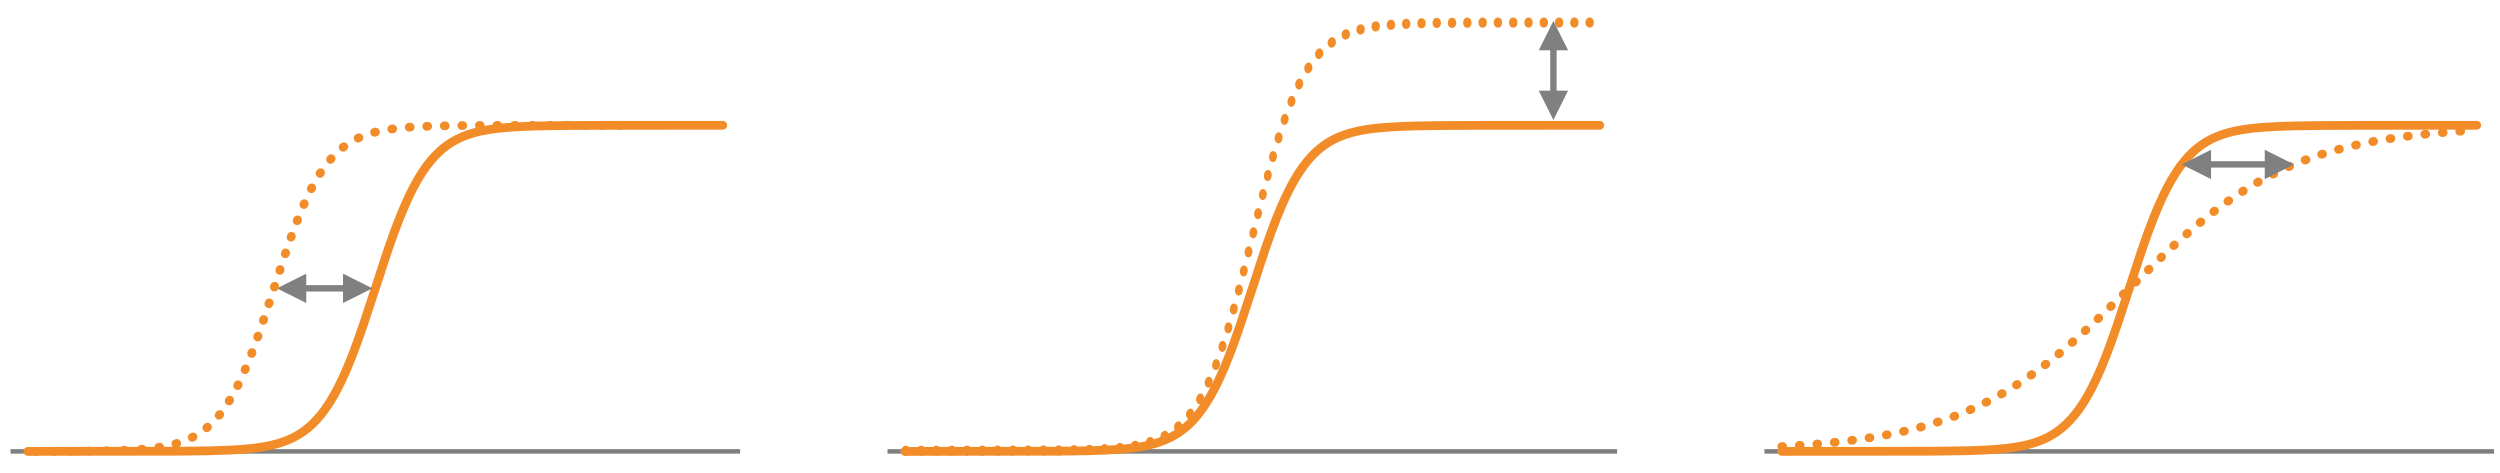
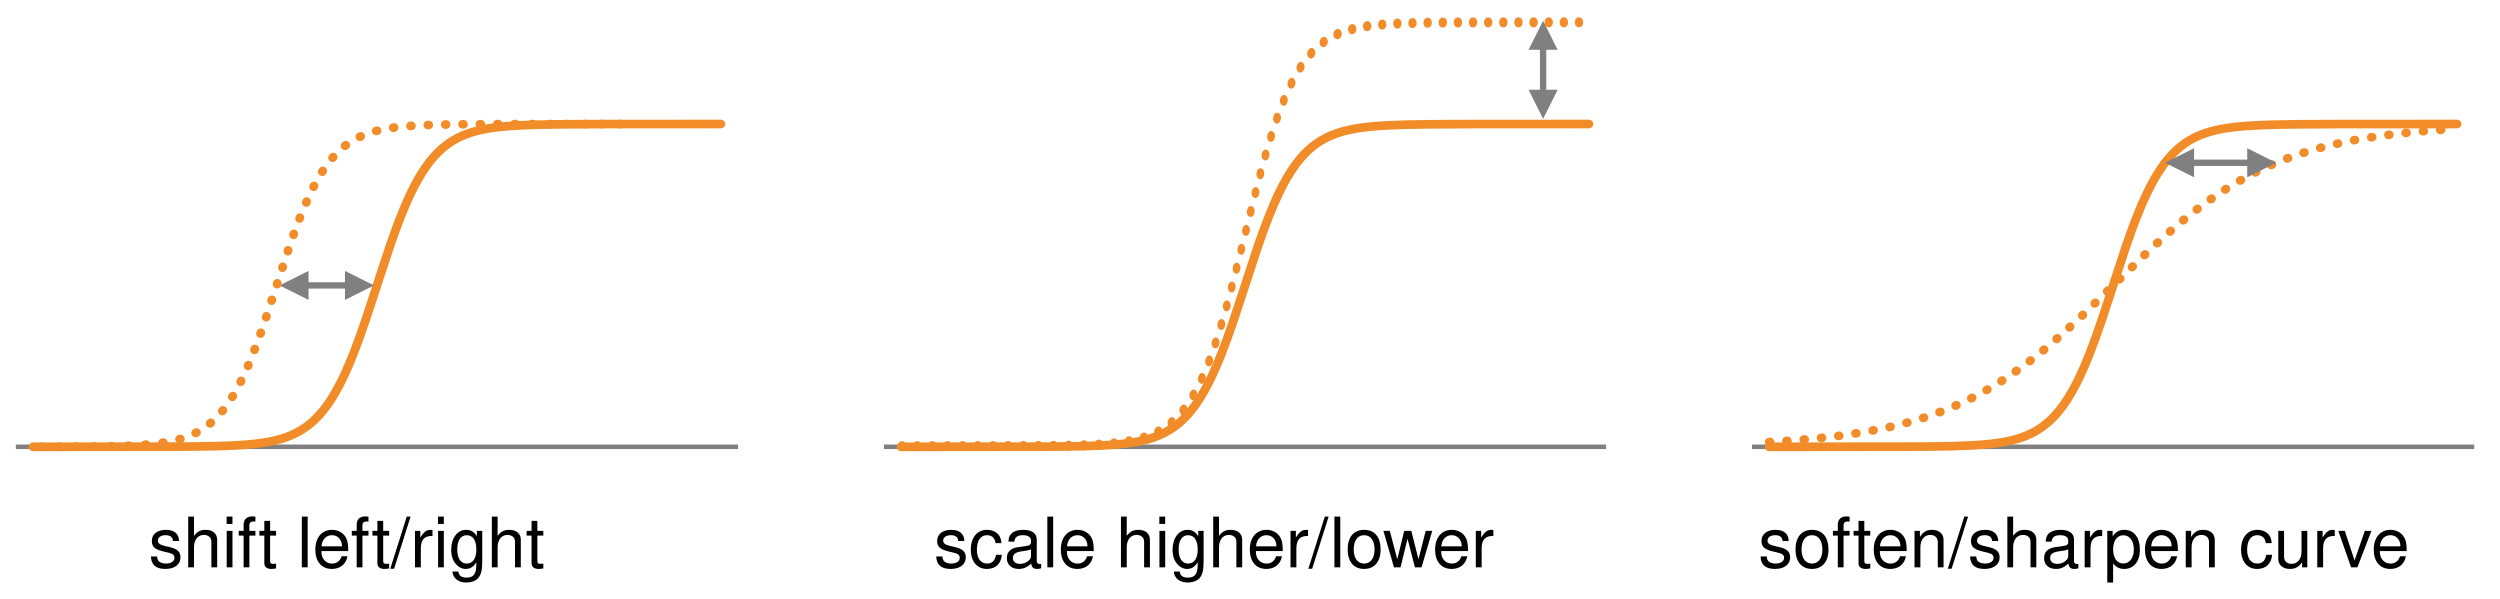
- <svg xmlns="http://www.w3.org/2000/svg" width="1368.36pt" height="258.879pt" viewBox="0 0 1368.36 258.879" version="1.1" id="svg20">
+ <svg xmlns="http://www.w3.org/2000/svg" width="1382.36pt" height="330.879pt" viewBox="0 0 1382.36 330.879" version="1.1" id="svg20">
  <defs id="defs1">
    <style type="text/css" id="style1">*{stroke-linejoin: round; stroke-linecap: butt}</style>
    <clipPath id="p9d116adc35-9">
      <rect x="517.92" y="12.96" width="399.36" height="298.08" id="rect20-0" />
    </clipPath>
    <clipPath id="p9d116adc35-8">
      <rect x="517.92" y="12.96" width="399.36" height="298.08" id="rect20-1" />
    </clipPath>
  </defs>
-   <g id="line2d_4" transform="translate(447.8341,-24.70705)">
-     <path d="M 517.92,271.772 H 917.28" clip-path="url(#p9d116adc35)" style="fill:none;stroke:#808080;stroke-width:2.5;stroke-linecap:square" id="path8" />
-   </g>
-   <g id="line2d_5" transform="translate(447.8341,-24.70705)">
-     <path d="m 527.429,271.772 83.78,-0.11 16.661,-0.241 9.996,-0.351 7.616,-0.486 5.712,-0.572 4.76,-0.68 4.284,-0.829 3.808,-0.966 3.332,-1.069 2.856,-1.121 2.856,-1.348 2.856,-1.615 2.38,-1.583 2.38,-1.829 2.38,-2.107 2.38,-2.418 2.38,-2.762 2.38,-3.139 2.38,-3.546 2.38,-3.981 2.38,-4.435 2.38,-4.901 2.38,-5.367 2.856,-7.036 2.856,-7.633 3.332,-9.539 4.76,-14.426 8.568,-26.134 3.332,-9.451 2.856,-7.538 2.856,-6.93 2.38,-5.275 2.38,-4.808 2.38,-4.343 2.38,-3.892 2.38,-3.463 2.38,-3.061 2.38,-2.69 2.38,-2.353 2.38,-2.049 2.38,-1.778 2.38,-1.537 2.856,-1.567 2.856,-1.307 3.332,-1.249 3.332,-1.004 3.808,-0.906 4.284,-0.778 4.76,-0.637 5.712,-0.536 7.14,-0.433 9.044,-0.316 13.329,-0.219 22.849,-0.115 64.739,-0.029 v 0" clip-path="url(#p9d116adc35)" style="fill:none;stroke:#f28c28;stroke-width:4.8;stroke-linecap:round" id="path9" />
-   </g>
-   <g id="line2d_6" transform="translate(447.8341,-24.70705)">
-     <path d="m 527.429,269.135 12.853,-0.849 11.425,-0.975 9.996,-1.068 9.044,-1.177 8.568,-1.334 8.092,-1.489 7.616,-1.636 7.14,-1.769 6.664,-1.881 6.188,-1.966 6.188,-2.196 6.188,-2.446 5.712,-2.495 5.712,-2.736 5.712,-2.989 5.712,-3.251 5.712,-3.521 5.712,-3.793 5.712,-4.065 5.712,-4.332 6.188,-4.981 6.188,-5.26 7.14,-6.378 7.616,-7.106 9.52,-9.195 28.085,-27.334 7.616,-6.998 6.664,-5.845 6.188,-5.156 6.188,-4.868 5.712,-4.222 5.712,-3.952 5.712,-3.679 5.712,-3.408 5.712,-3.141 5.712,-2.882 5.712,-2.634 5.712,-2.398 6.188,-2.348 6.188,-2.105 6.664,-2.018 6.664,-1.783 7.14,-1.675 7.616,-1.547 8.092,-1.407 8.568,-1.259 9.52,-1.162 9.996,-0.996 11.425,-0.909 9.52,-0.606 v 0" clip-path="url(#p9d116adc35)" style="fill:none;stroke:#f28c28;stroke-width:4.8;stroke-linecap:round;stroke-dasharray:0.48, 9.12;stroke-dashoffset:0" id="path10" />
-   </g>
-   <g id="patch_3" transform="translate(447.8341,-24.70705)">
-     <path d="m 750.218,114.7 q 26.842,0 53.684,0" clip-path="url(#p9d116adc35)" style="fill:none;stroke:#808080;stroke-width:3.5;stroke-linejoin:miter" id="path11" />
-     <path d="m 760.618,119.9 -10.4,-5.2 10.4,-5.2 z" clip-path="url(#p9d116adc35)" style="fill:#808080;stroke:#808080;stroke-width:3.5;stroke-linejoin:miter" id="path12" />
-     <path d="m 793.502,109.5 10.4,5.2 -10.4,5.2 z" clip-path="url(#p9d116adc35)" style="fill:#808080;stroke:#808080;stroke-width:3.5;stroke-linejoin:miter" id="path13" />
+   <g id="g48" transform="translate(3)">
+     <g id="line2d_4" transform="translate(447.8341,-24.70705)">
+       <path d="M 517.92,271.772 H 917.28" clip-path="url(#p9d116adc35)" style="fill:none;stroke:#808080;stroke-width:2.5;stroke-linecap:square" id="path8" />
+     </g>
+     <g id="line2d_5" transform="translate(447.8341,-24.70705)">
+       <path d="m 527.429,271.772 83.78,-0.11 16.661,-0.241 9.996,-0.351 7.616,-0.486 5.712,-0.572 4.76,-0.68 4.284,-0.829 3.808,-0.966 3.332,-1.069 2.856,-1.121 2.856,-1.348 2.856,-1.615 2.38,-1.583 2.38,-1.829 2.38,-2.107 2.38,-2.418 2.38,-2.762 2.38,-3.139 2.38,-3.546 2.38,-3.981 2.38,-4.435 2.38,-4.901 2.38,-5.367 2.856,-7.036 2.856,-7.633 3.332,-9.539 4.76,-14.426 8.568,-26.134 3.332,-9.451 2.856,-7.538 2.856,-6.93 2.38,-5.275 2.38,-4.808 2.38,-4.343 2.38,-3.892 2.38,-3.463 2.38,-3.061 2.38,-2.69 2.38,-2.353 2.38,-2.049 2.38,-1.778 2.38,-1.537 2.856,-1.567 2.856,-1.307 3.332,-1.249 3.332,-1.004 3.808,-0.906 4.284,-0.778 4.76,-0.637 5.712,-0.536 7.14,-0.433 9.044,-0.316 13.329,-0.219 22.849,-0.115 64.739,-0.029 v 0" clip-path="url(#p9d116adc35)" style="fill:none;stroke:#f28c28;stroke-width:4.8;stroke-linecap:round" id="path9" />
+     </g>
+     <g id="line2d_6" transform="translate(447.8341,-24.70705)">
+       <path d="m 527.429,269.135 12.853,-0.849 11.425,-0.975 9.996,-1.068 9.044,-1.177 8.568,-1.334 8.092,-1.489 7.616,-1.636 7.14,-1.769 6.664,-1.881 6.188,-1.966 6.188,-2.196 6.188,-2.446 5.712,-2.495 5.712,-2.736 5.712,-2.989 5.712,-3.251 5.712,-3.521 5.712,-3.793 5.712,-4.065 5.712,-4.332 6.188,-4.981 6.188,-5.26 7.14,-6.378 7.616,-7.106 9.52,-9.195 28.085,-27.334 7.616,-6.998 6.664,-5.845 6.188,-5.156 6.188,-4.868 5.712,-4.222 5.712,-3.952 5.712,-3.679 5.712,-3.408 5.712,-3.141 5.712,-2.882 5.712,-2.634 5.712,-2.398 6.188,-2.348 6.188,-2.105 6.664,-2.018 6.664,-1.783 7.14,-1.675 7.616,-1.547 8.092,-1.407 8.568,-1.259 9.52,-1.162 9.996,-0.996 11.425,-0.909 9.52,-0.606 v 0" clip-path="url(#p9d116adc35)" style="fill:none;stroke:#f28c28;stroke-width:4.8;stroke-linecap:round;stroke-dasharray:0.48, 9.12;stroke-dashoffset:0" id="path10" />
+     </g>
+     <g id="patch_3" transform="translate(447.8341,-24.70705)">
+       <path d="m 750.218,114.7 q 26.842,0 53.684,0" clip-path="url(#p9d116adc35)" style="fill:none;stroke:#808080;stroke-width:3.5;stroke-linejoin:miter" id="path11" />
+       <path d="m 760.618,119.9 -10.4,-5.2 10.4,-5.2 z" clip-path="url(#p9d116adc35)" style="fill:#808080;stroke:#808080;stroke-width:3.5;stroke-linejoin:miter" id="path12" />
+       <path d="m 793.502,109.5 10.4,5.2 -10.4,5.2 z" clip-path="url(#p9d116adc35)" style="fill:#808080;stroke:#808080;stroke-width:3.5;stroke-linejoin:miter" id="path13" />
+     </g>
  </g>
  <defs id="defs20">
    <clipPath id="p5f0f59aa52">
      <rect x="18.72" y="12.96" width="399.36" height="298.08" id="rect19" />
    </clipPath>
    <clipPath id="p9d116adc35">
      <rect x="517.92" y="12.96" width="399.36" height="298.08" id="rect20" />
    </clipPath>
  </defs>
-   <g id="g20" transform="translate(-32.16589,-24.70705)">
-     <path d="M 517.92,271.772 H 917.28" clip-path="url(#p9d116adc35)" style="fill:none;stroke:#808080;stroke-width:2.5;stroke-linecap:square" id="path20" />
+   <g id="g47" transform="translate(3)">
+     <g id="g20" transform="translate(-32.16589,-24.70705)">
+       <path d="M 517.92,271.772 H 917.28" clip-path="url(#p9d116adc35)" style="fill:none;stroke:#808080;stroke-width:2.5;stroke-linecap:square" id="path20" />
+     </g>
+     <g id="g21" transform="translate(-32.16589,-24.70705)">
+       <path d="m 527.429,271.772 83.78,-0.11 16.661,-0.241 9.996,-0.351 7.616,-0.486 5.712,-0.572 4.76,-0.68 4.284,-0.829 3.808,-0.966 3.332,-1.069 2.856,-1.121 2.856,-1.348 2.856,-1.615 2.38,-1.583 2.38,-1.829 2.38,-2.107 2.38,-2.418 2.38,-2.762 2.38,-3.139 2.38,-3.546 2.38,-3.981 2.38,-4.435 2.38,-4.901 2.38,-5.367 2.856,-7.036 2.856,-7.633 3.332,-9.539 4.76,-14.426 8.568,-26.134 3.332,-9.451 2.856,-7.538 2.856,-6.93 2.38,-5.275 2.38,-4.808 2.38,-4.343 2.38,-3.892 2.38,-3.463 2.38,-3.061 2.38,-2.69 2.38,-2.353 2.38,-2.049 2.38,-1.778 2.38,-1.537 2.856,-1.567 2.856,-1.307 3.332,-1.249 3.332,-1.004 3.808,-0.906 4.284,-0.778 4.76,-0.637 5.712,-0.536 7.14,-0.433 9.044,-0.316 13.329,-0.219 22.849,-0.115 64.739,-0.029 v 0" clip-path="url(#p9d116adc35)" style="fill:none;stroke:#f28c28;stroke-width:4.8;stroke-linecap:round" id="path21" />
+     </g>
+     <g id="g28" transform="translate(-32.16589,-24.70705)">
+       <path d="M 882.415,86.485 V 40.077" clip-path="url(#p9d116adc35)" style="fill:none;stroke:#808080;stroke-width:3.5;stroke-linejoin:miter" id="path26" />
+       <path d="m 887.615,136.085 -5.2,10.4 -5.2,-10.4 z" clip-path="url(#p9d116adc35)" style="fill:#808080;stroke:#808080;stroke-width:3.5;stroke-linejoin:miter" id="path27" transform="translate(0,-60)" />
+       <path d="m 877.215,50.477 5.2,-10.4 5.2,10.4 z" clip-path="url(#p9d116adc35)" style="fill:#808080;stroke:#808080;stroke-width:3.5;stroke-linejoin:miter" id="path28" />
+     </g>
+     <g id="g32" transform="matrix(0.9981718,0,0,1.313107,-30.85399,-110.1484)" style="fill:none;stroke:#f28c28;stroke-width:4.193;stroke-linecap:round;stroke-linejoin:round;stroke-dasharray:0.419, 7.966;stroke-dashoffset:0">
+       <path d="m 527.429,271.772 83.78,-0.11 16.661,-0.241 9.996,-0.351 7.616,-0.486 5.712,-0.572 4.76,-0.68 4.284,-0.829 3.808,-0.966 3.332,-1.069 2.856,-1.121 2.856,-1.348 2.856,-1.615 2.38,-1.583 2.38,-1.829 2.38,-2.107 2.38,-2.418 2.38,-2.762 2.38,-3.139 2.38,-3.546 2.38,-3.981 2.38,-4.435 2.38,-4.901 2.38,-5.367 2.856,-7.036 2.856,-7.633 3.332,-9.539 4.76,-14.426 8.568,-26.134 3.332,-9.451 2.856,-7.538 2.856,-6.93 2.38,-5.275 2.38,-4.808 2.38,-4.343 2.38,-3.892 2.38,-3.463 2.38,-3.061 2.38,-2.69 2.38,-2.353 2.38,-2.049 2.38,-1.778 2.38,-1.537 2.856,-1.567 2.856,-1.307 3.332,-1.249 3.332,-1.004 3.808,-0.906 4.284,-0.778 4.76,-0.637 5.712,-0.536 7.14,-0.433 9.044,-0.316 13.329,-0.219 22.849,-0.115 64.739,-0.029 v 0" clip-path="url(#p9d116adc35)" style="fill:none;stroke:#f28c28;stroke-width:4.193;stroke-linecap:round;stroke-linejoin:round;stroke-dasharray:0.419, 7.966;stroke-dashoffset:0" id="path32" />
+     </g>
  </g>
-   <g id="g21" transform="translate(-32.16589,-24.70705)">
-     <path d="m 527.429,271.772 83.78,-0.11 16.661,-0.241 9.996,-0.351 7.616,-0.486 5.712,-0.572 4.76,-0.68 4.284,-0.829 3.808,-0.966 3.332,-1.069 2.856,-1.121 2.856,-1.348 2.856,-1.615 2.38,-1.583 2.38,-1.829 2.38,-2.107 2.38,-2.418 2.38,-2.762 2.38,-3.139 2.38,-3.546 2.38,-3.981 2.38,-4.435 2.38,-4.901 2.38,-5.367 2.856,-7.036 2.856,-7.633 3.332,-9.539 4.76,-14.426 8.568,-26.134 3.332,-9.451 2.856,-7.538 2.856,-6.93 2.38,-5.275 2.38,-4.808 2.38,-4.343 2.38,-3.892 2.38,-3.463 2.38,-3.061 2.38,-2.69 2.38,-2.353 2.38,-2.049 2.38,-1.778 2.38,-1.537 2.856,-1.567 2.856,-1.307 3.332,-1.249 3.332,-1.004 3.808,-0.906 4.284,-0.778 4.76,-0.637 5.712,-0.536 7.14,-0.433 9.044,-0.316 13.329,-0.219 22.849,-0.115 64.739,-0.029 v 0" clip-path="url(#p9d116adc35)" style="fill:none;stroke:#f28c28;stroke-width:4.8;stroke-linecap:round" id="path21" />
+   <g id="g46" transform="translate(3)">
+     <g id="g33" transform="translate(-512.1659,-24.70705)">
+       <path d="M 517.92,271.772 H 917.28" clip-path="url(#p9d116adc35)" style="fill:none;stroke:#808080;stroke-width:2.5;stroke-linecap:square" id="path33" />
+     </g>
+     <g id="g34" transform="translate(-512.1659,-24.70705)">
+       <path d="m 527.429,271.772 83.78,-0.11 16.661,-0.241 9.996,-0.351 7.616,-0.486 5.712,-0.572 4.76,-0.68 4.284,-0.829 3.808,-0.966 3.332,-1.069 2.856,-1.121 2.856,-1.348 2.856,-1.615 2.38,-1.583 2.38,-1.829 2.38,-2.107 2.38,-2.418 2.38,-2.762 2.38,-3.139 2.38,-3.546 2.38,-3.981 2.38,-4.435 2.38,-4.901 2.38,-5.367 2.856,-7.036 2.856,-7.633 3.332,-9.539 4.76,-14.426 8.568,-26.134 3.332,-9.451 2.856,-7.538 2.856,-6.93 2.38,-5.275 2.38,-4.808 2.38,-4.343 2.38,-3.892 2.38,-3.463 2.38,-3.061 2.38,-2.69 2.38,-2.353 2.38,-2.049 2.38,-1.778 2.38,-1.537 2.856,-1.567 2.856,-1.307 3.332,-1.249 3.332,-1.004 3.808,-0.906 4.284,-0.778 4.76,-0.637 5.712,-0.536 7.14,-0.433 9.044,-0.316 13.329,-0.219 22.849,-0.115 64.739,-0.029 v 0" clip-path="url(#p9d116adc35)" style="fill:none;stroke:#f28c28;stroke-width:4.8;stroke-linecap:round" id="path34" />
+     </g>
+     <g id="g44" transform="translate(-512.1659,-24.70705)">
+       <path d="m 667.631,182.526 h 38.438" clip-path="url(#p9d116adc35)" style="fill:none;stroke:#808080;stroke-width:3.5;stroke-linejoin:miter" id="path42" />
+       <path d="m 678.031,187.726 -10.4,-5.2 10.4,-5.2 z" clip-path="url(#p9d116adc35)" style="fill:#808080;stroke:#808080;stroke-width:3.5;stroke-linejoin:miter" id="path43" />
+       <path d="m 757.169,177.326 10.4,5.2 -10.4,5.2 z" clip-path="url(#p9d116adc35)" style="fill:#808080;stroke:#808080;stroke-width:3.5;stroke-linejoin:miter" id="path44" transform="translate(-55.5)" />
+     </g>
+     <g id="g45" transform="translate(-567.6659,-24.70705)" style="fill:none;stroke:#f28c28;stroke-width:4.8;stroke-linecap:round;stroke-linejoin:round;stroke-dasharray:0.48, 9.12;stroke-dashoffset:0">
+       <path d="m 587.429,271.772 23.78,-0.11 16.661,-0.241 9.996,-0.351 7.616,-0.486 5.712,-0.572 4.76,-0.68 4.284,-0.829 3.808,-0.966 3.332,-1.069 2.856,-1.121 2.856,-1.348 2.856,-1.615 2.38,-1.583 2.38,-1.829 2.38,-2.107 2.38,-2.418 2.38,-2.762 2.38,-3.139 2.38,-3.546 2.38,-3.981 2.38,-4.435 2.38,-4.901 2.38,-5.367 2.856,-7.036 2.856,-7.633 3.332,-9.539 4.76,-14.426 8.568,-26.134 3.332,-9.451 2.856,-7.538 2.856,-6.93 2.38,-5.275 2.38,-4.808 2.38,-4.343 2.38,-3.892 2.38,-3.463 2.38,-3.061 2.38,-2.69 2.38,-2.353 2.38,-2.049 2.38,-1.778 2.38,-1.537 2.856,-1.567 2.856,-1.307 3.332,-1.249 3.332,-1.004 3.808,-0.906 4.284,-0.778 4.76,-0.637 5.712,-0.536 7.14,-0.433 9.044,-0.316 13.329,-0.219 22.849,-0.115 64.739,-0.029 v 0" clip-path="url(#p9d116adc35)" style="fill:none;stroke:#f28c28;stroke-width:4.8;stroke-linecap:round;stroke-linejoin:round;stroke-dasharray:0.48, 9.12;stroke-dashoffset:0" id="path45" />
+     </g>
  </g>
-   <g id="g28" transform="translate(-32.16589,-24.70705)">
-     <path d="M 882.415,86.485 V 40.077" clip-path="url(#p9d116adc35)" style="fill:none;stroke:#808080;stroke-width:3.5;stroke-linejoin:miter" id="path26" />
-     <path d="m 887.615,136.085 -5.2,10.4 -5.2,-10.4 z" clip-path="url(#p9d116adc35)" style="fill:#808080;stroke:#808080;stroke-width:3.5;stroke-linejoin:miter" id="path27" transform="translate(0,-60)" />
-     <path d="m 877.215,50.477 5.2,-10.4 5.2,10.4 z" clip-path="url(#p9d116adc35)" style="fill:#808080;stroke:#808080;stroke-width:3.5;stroke-linejoin:miter" id="path28" />
-   </g>
-   <g id="g32" transform="matrix(0.9981718,0,0,1.313107,-30.85399,-110.1484)" style="fill:none;stroke:#f28c28;stroke-width:4.193;stroke-linecap:round;stroke-linejoin:round;stroke-dasharray:0.419, 7.966;stroke-dashoffset:0">
-     <path d="m 527.429,271.772 83.78,-0.11 16.661,-0.241 9.996,-0.351 7.616,-0.486 5.712,-0.572 4.76,-0.68 4.284,-0.829 3.808,-0.966 3.332,-1.069 2.856,-1.121 2.856,-1.348 2.856,-1.615 2.38,-1.583 2.38,-1.829 2.38,-2.107 2.38,-2.418 2.38,-2.762 2.38,-3.139 2.38,-3.546 2.38,-3.981 2.38,-4.435 2.38,-4.901 2.38,-5.367 2.856,-7.036 2.856,-7.633 3.332,-9.539 4.76,-14.426 8.568,-26.134 3.332,-9.451 2.856,-7.538 2.856,-6.93 2.38,-5.275 2.38,-4.808 2.38,-4.343 2.38,-3.892 2.38,-3.463 2.38,-3.061 2.38,-2.69 2.38,-2.353 2.38,-2.049 2.38,-1.778 2.38,-1.537 2.856,-1.567 2.856,-1.307 3.332,-1.249 3.332,-1.004 3.808,-0.906 4.284,-0.778 4.76,-0.637 5.712,-0.536 7.14,-0.433 9.044,-0.316 13.329,-0.219 22.849,-0.115 64.739,-0.029 v 0" clip-path="url(#p9d116adc35)" style="fill:none;stroke:#f28c28;stroke-width:4.193;stroke-linecap:round;stroke-linejoin:round;stroke-dasharray:0.419, 7.966;stroke-dashoffset:0" id="path32" />
-   </g>
-   <g id="g33" transform="translate(-512.1659,-24.70705)">
-     <path d="M 517.92,271.772 H 917.28" clip-path="url(#p9d116adc35)" style="fill:none;stroke:#808080;stroke-width:2.5;stroke-linecap:square" id="path33" />
-   </g>
-   <g id="g34" transform="translate(-512.1659,-24.70705)">
-     <path d="m 527.429,271.772 83.78,-0.11 16.661,-0.241 9.996,-0.351 7.616,-0.486 5.712,-0.572 4.76,-0.68 4.284,-0.829 3.808,-0.966 3.332,-1.069 2.856,-1.121 2.856,-1.348 2.856,-1.615 2.38,-1.583 2.38,-1.829 2.38,-2.107 2.38,-2.418 2.38,-2.762 2.38,-3.139 2.38,-3.546 2.38,-3.981 2.38,-4.435 2.38,-4.901 2.38,-5.367 2.856,-7.036 2.856,-7.633 3.332,-9.539 4.76,-14.426 8.568,-26.134 3.332,-9.451 2.856,-7.538 2.856,-6.93 2.38,-5.275 2.38,-4.808 2.38,-4.343 2.38,-3.892 2.38,-3.463 2.38,-3.061 2.38,-2.69 2.38,-2.353 2.38,-2.049 2.38,-1.778 2.38,-1.537 2.856,-1.567 2.856,-1.307 3.332,-1.249 3.332,-1.004 3.808,-0.906 4.284,-0.778 4.76,-0.637 5.712,-0.536 7.14,-0.433 9.044,-0.316 13.329,-0.219 22.849,-0.115 64.739,-0.029 v 0" clip-path="url(#p9d116adc35)" style="fill:none;stroke:#f28c28;stroke-width:4.8;stroke-linecap:round" id="path34" />
-   </g>
-   <g id="g44" transform="translate(-512.1659,-24.70705)">
-     <path d="m 667.631,182.526 h 38.438" clip-path="url(#p9d116adc35)" style="fill:none;stroke:#808080;stroke-width:3.5;stroke-linejoin:miter" id="path42" />
-     <path d="m 678.031,187.726 -10.4,-5.2 10.4,-5.2 z" clip-path="url(#p9d116adc35)" style="fill:#808080;stroke:#808080;stroke-width:3.5;stroke-linejoin:miter" id="path43" />
-     <path d="m 757.169,177.326 10.4,5.2 -10.4,5.2 z" clip-path="url(#p9d116adc35)" style="fill:#808080;stroke:#808080;stroke-width:3.5;stroke-linejoin:miter" id="path44" transform="translate(-55.5)" />
-   </g>
-   <g id="g45" transform="translate(-567.6659,-24.70705)" style="fill:none;stroke:#f28c28;stroke-width:4.8;stroke-linecap:round;stroke-linejoin:round;stroke-dasharray:0.48, 9.12;stroke-dashoffset:0">
-     <path d="m 587.429,271.772 23.78,-0.11 16.661,-0.241 9.996,-0.351 7.616,-0.486 5.712,-0.572 4.76,-0.68 4.284,-0.829 3.808,-0.966 3.332,-1.069 2.856,-1.121 2.856,-1.348 2.856,-1.615 2.38,-1.583 2.38,-1.829 2.38,-2.107 2.38,-2.418 2.38,-2.762 2.38,-3.139 2.38,-3.546 2.38,-3.981 2.38,-4.435 2.38,-4.901 2.38,-5.367 2.856,-7.036 2.856,-7.633 3.332,-9.539 4.76,-14.426 8.568,-26.134 3.332,-9.451 2.856,-7.538 2.856,-6.93 2.38,-5.275 2.38,-4.808 2.38,-4.343 2.38,-3.892 2.38,-3.463 2.38,-3.061 2.38,-2.69 2.38,-2.353 2.38,-2.049 2.38,-1.778 2.38,-1.537 2.856,-1.567 2.856,-1.307 3.332,-1.249 3.332,-1.004 3.808,-0.906 4.284,-0.778 4.76,-0.637 5.712,-0.536 7.14,-0.433 9.044,-0.316 13.329,-0.219 22.849,-0.115 64.739,-0.029 v 0" clip-path="url(#p9d116adc35)" style="fill:none;stroke:#f28c28;stroke-width:4.8;stroke-linecap:round;stroke-linejoin:round;stroke-dasharray:0.48, 9.12;stroke-dashoffset:0" id="path45" />
-   </g>
+   <text xml:space="preserve" style="font-size:38.473px;line-height:1.25;font-family:Helvetica, Arial, 'Liberation Sans', 'DejaVu Sans', sans-serif;-inkscape-font-specification:Sans;text-align:center;text-anchor:middle;stroke-width:2.405" x="207.795" y="313.701" id="text45">
+     <tspan id="tspan45" style="stroke-width:2.405" x="207.795" y="313.701">shift left/right</tspan>
+   </text>
+   <text xml:space="preserve" style="font-size:38.473px;line-height:1.25;font-family:Helvetica, Arial, 'Liberation Sans', 'DejaVu Sans', sans-serif;-inkscape-font-specification:Sans;text-align:center;text-anchor:middle;stroke-width:2.405" x="687.326" y="313.701" id="text48">
+     <tspan id="tspan48" style="stroke-width:2.405" x="687.326" y="313.701">scale higher/lower</tspan>
+   </text>
+   <text xml:space="preserve" style="font-size:38.473px;line-height:1.25;font-family:Helvetica, Arial, 'Liberation Sans', 'DejaVu Sans', sans-serif;-inkscape-font-specification:Sans;text-align:center;text-anchor:middle;stroke-width:2.405" x="1168.34" y="313.701" id="text49">
+     <tspan id="tspan49" style="stroke-width:2.405" x="1168.34" y="313.701">soften/sharpen curve</tspan>
+   </text>
</svg>
